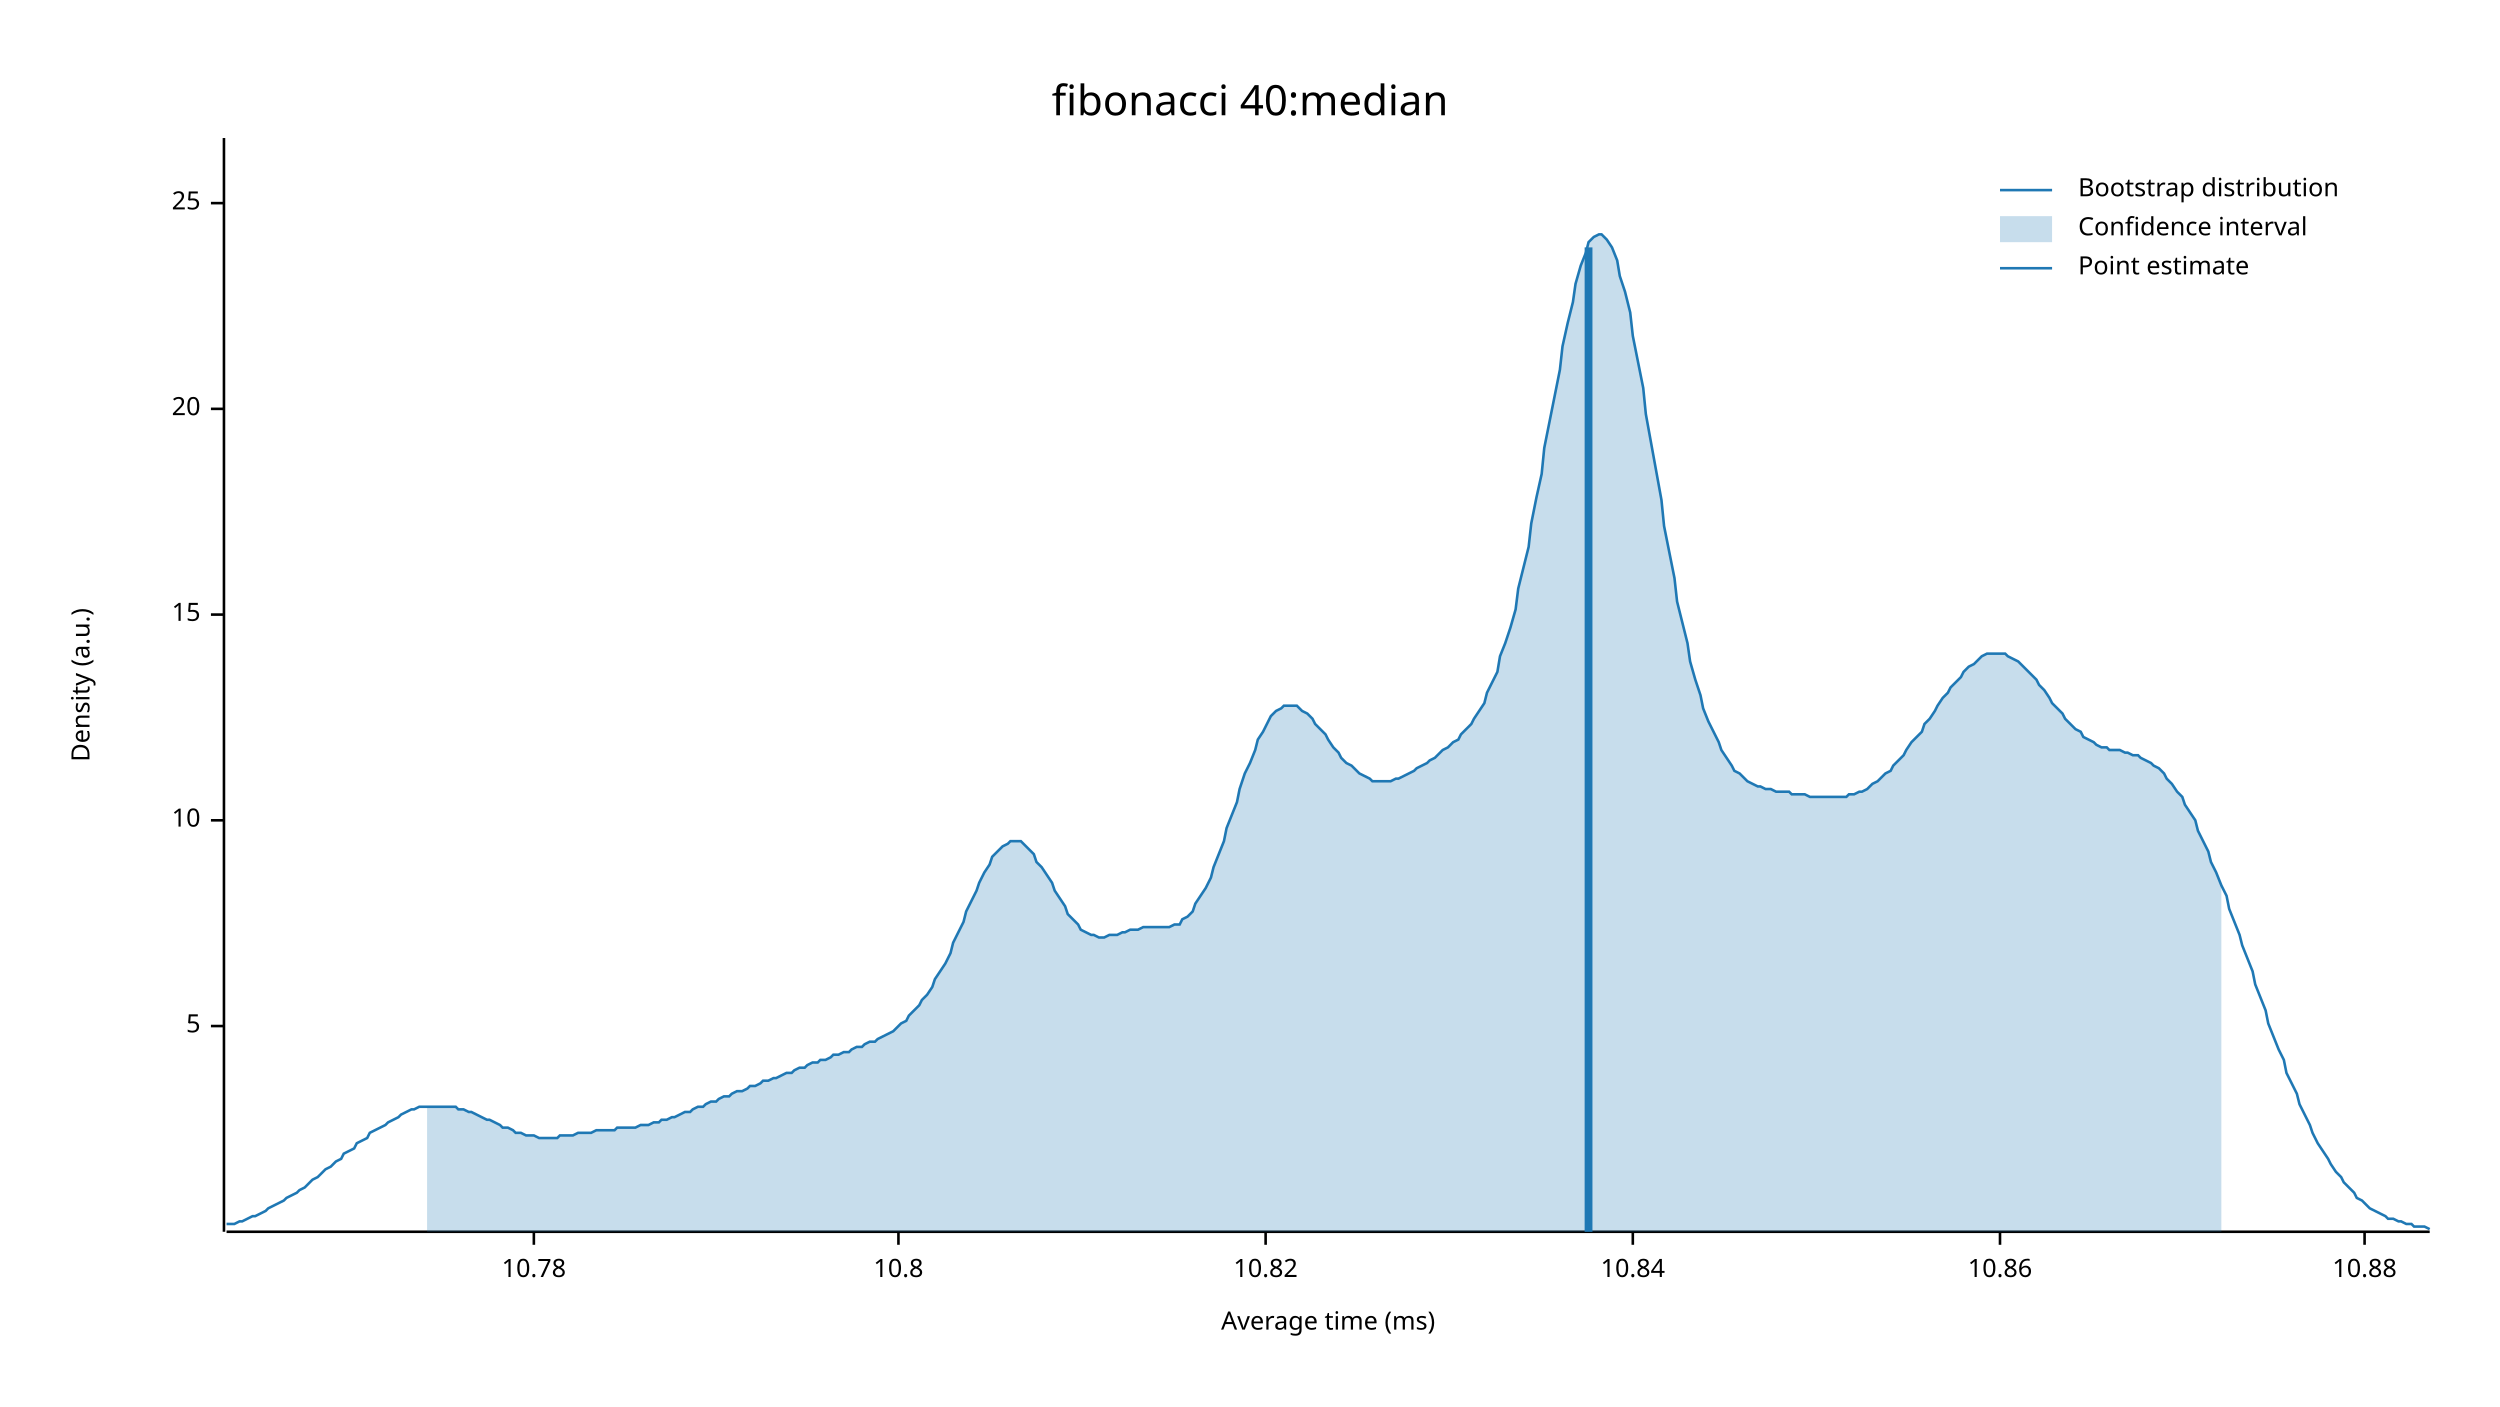
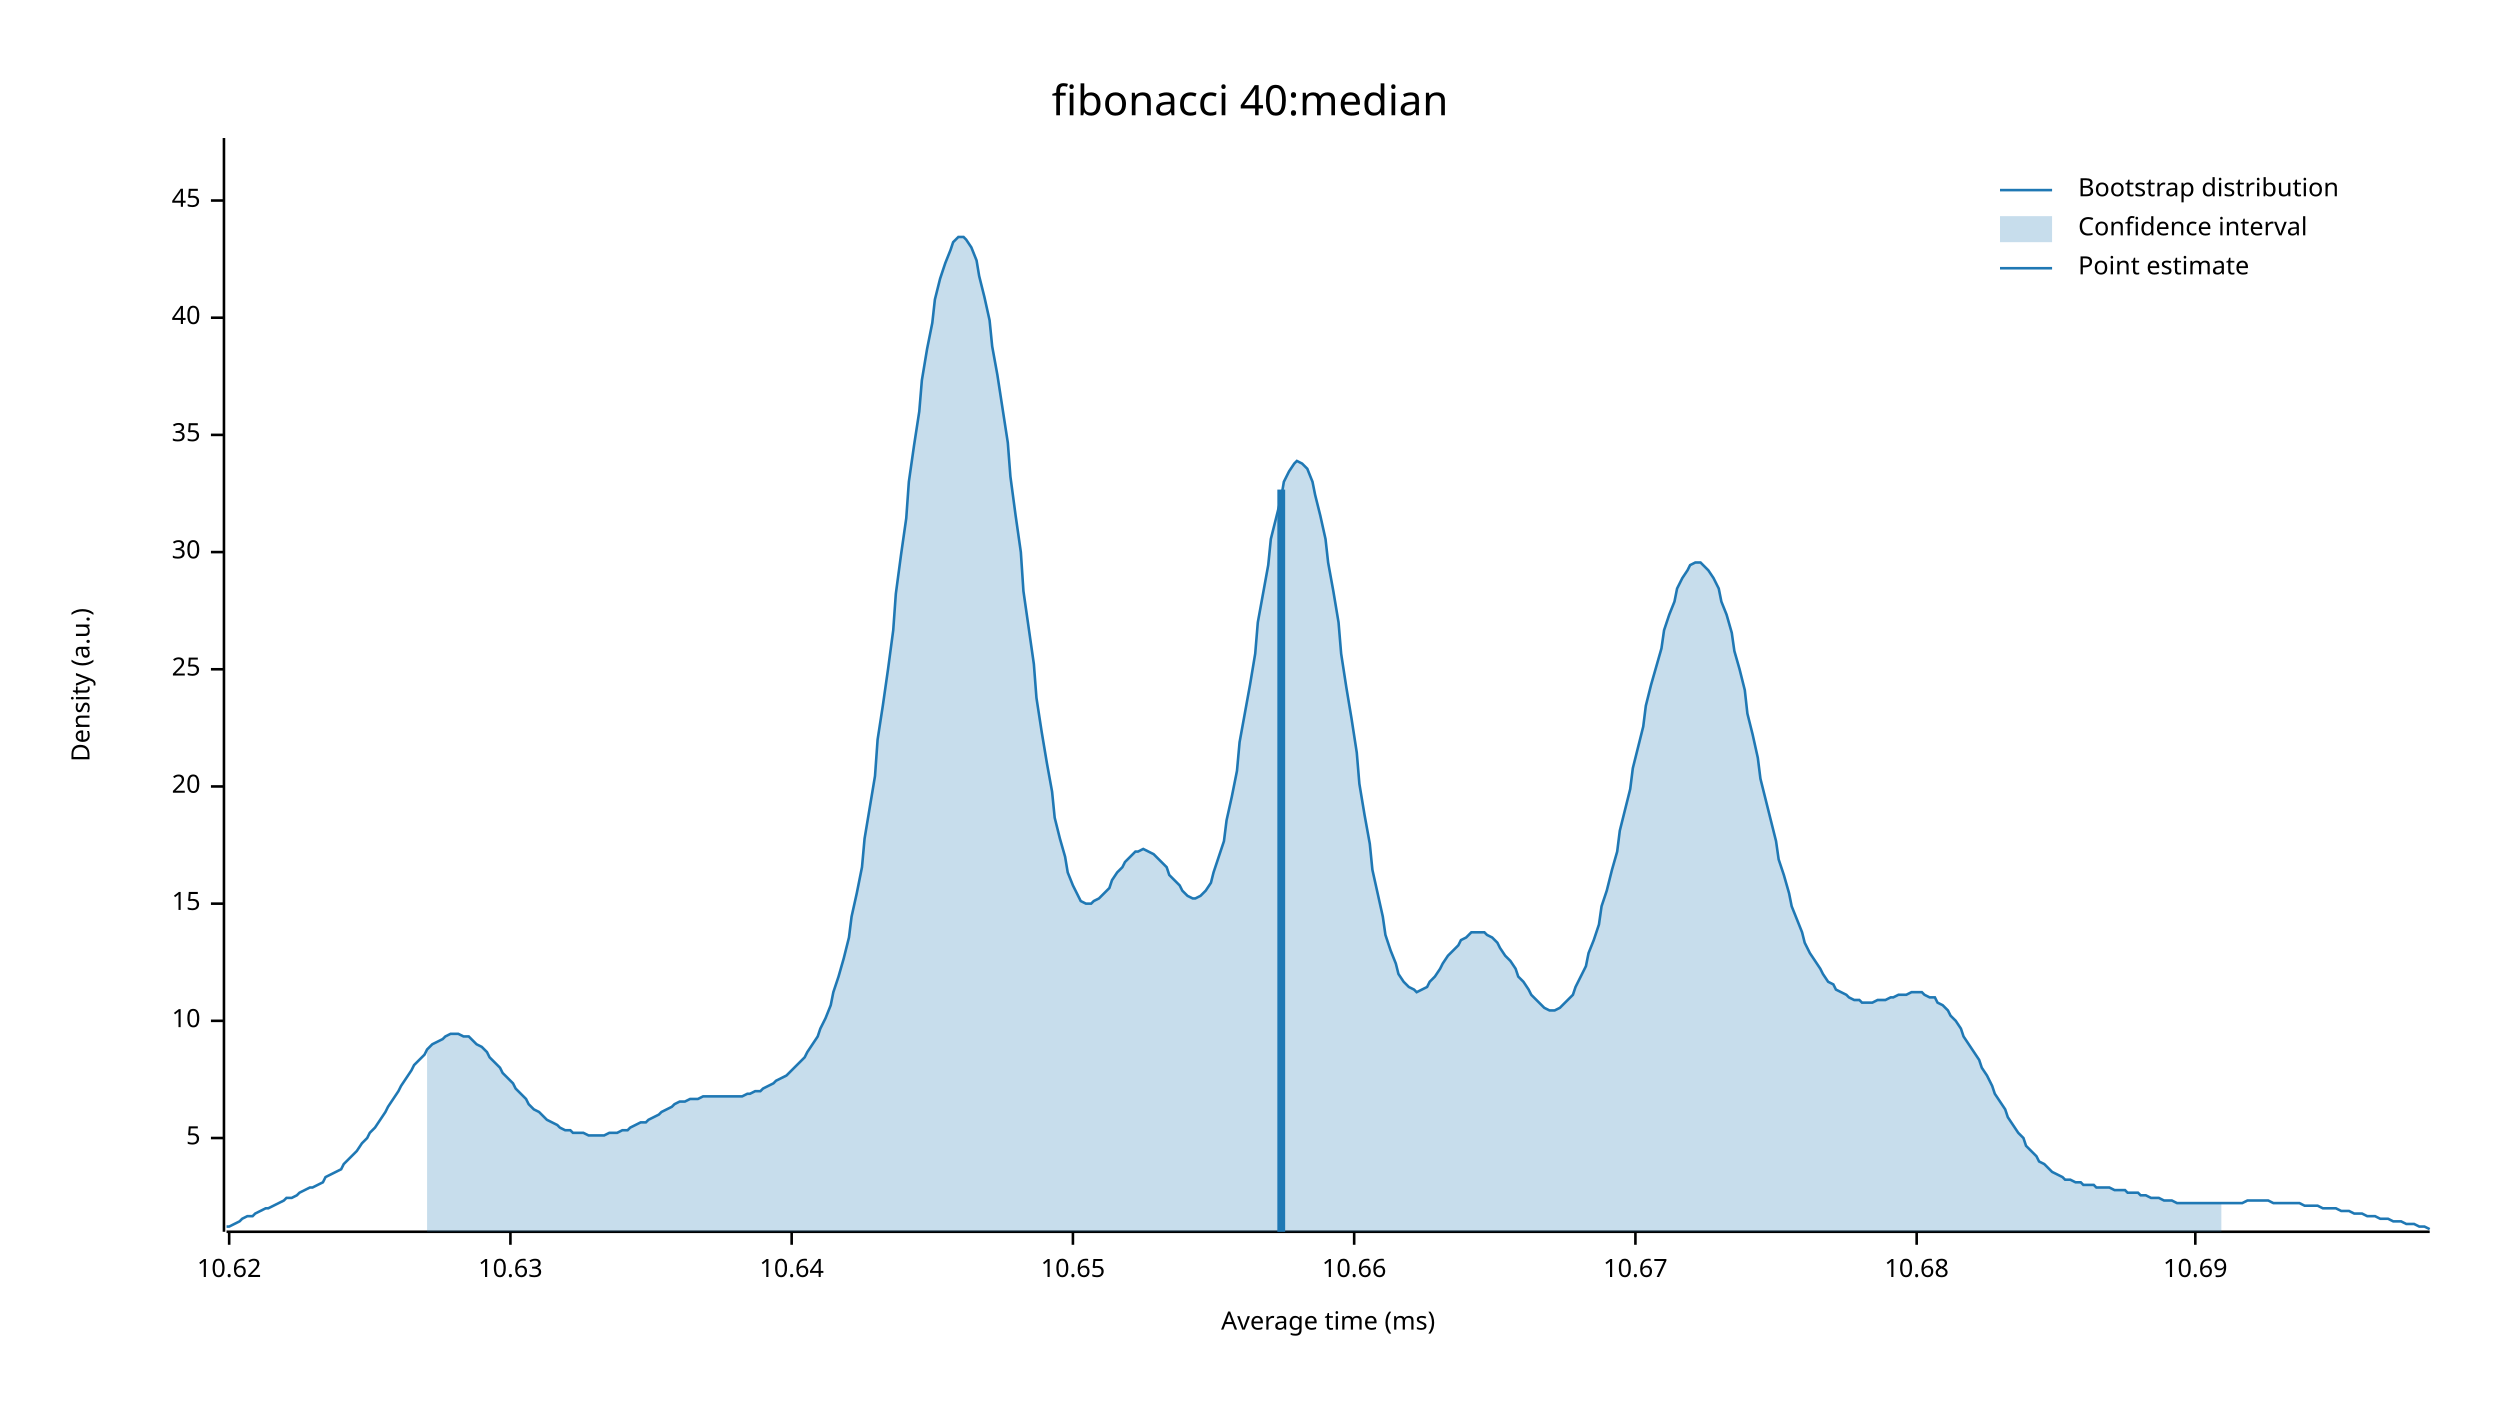
<svg xmlns="http://www.w3.org/2000/svg" width="960" height="540">
  <text x="480" y="32" dy="0.76em" text-anchor="middle" font-family="sans-serif" font-size="16.129" opacity="1" fill="#000000">
fibonacci 40:median
</text>
  <text x="27" y="263" dy="0.76em" text-anchor="middle" font-family="sans-serif" font-size="9.677" opacity="1" fill="#000000" transform="rotate(270, 27, 263)">
Density (a.u.)
</text>
  <text x="510" y="513" dy="-0.5ex" text-anchor="middle" font-family="sans-serif" font-size="9.677" opacity="1" fill="#000000">
Average time (ms)
</text>
  <polyline fill="none" opacity="1" stroke="#000000" stroke-width="1" points="86,53 86,473 " />
-   <text x="77" y="394" dy="0.5ex" text-anchor="end" font-family="sans-serif" font-size="9.677" opacity="1" fill="#000000">
+   <text x="77" y="437" dy="0.5ex" text-anchor="end" font-family="sans-serif" font-size="9.677" opacity="1" fill="#000000">
5
</text>
-   <polyline fill="none" opacity="1" stroke="#000000" stroke-width="1" points="81,394 86,394 " />
-   <text x="77" y="315" dy="0.5ex" text-anchor="end" font-family="sans-serif" font-size="9.677" opacity="1" fill="#000000">
+   <polyline fill="none" opacity="1" stroke="#000000" stroke-width="1" points="81,437 86,437 " />
+   <text x="77" y="392" dy="0.5ex" text-anchor="end" font-family="sans-serif" font-size="9.677" opacity="1" fill="#000000">
10
</text>
-   <polyline fill="none" opacity="1" stroke="#000000" stroke-width="1" points="81,315 86,315 " />
-   <text x="77" y="236" dy="0.5ex" text-anchor="end" font-family="sans-serif" font-size="9.677" opacity="1" fill="#000000">
+   <polyline fill="none" opacity="1" stroke="#000000" stroke-width="1" points="81,392 86,392 " />
+   <text x="77" y="347" dy="0.5ex" text-anchor="end" font-family="sans-serif" font-size="9.677" opacity="1" fill="#000000">
15
</text>
-   <polyline fill="none" opacity="1" stroke="#000000" stroke-width="1" points="81,236 86,236 " />
-   <text x="77" y="157" dy="0.5ex" text-anchor="end" font-family="sans-serif" font-size="9.677" opacity="1" fill="#000000">
+   <polyline fill="none" opacity="1" stroke="#000000" stroke-width="1" points="81,347 86,347 " />
+   <text x="77" y="302" dy="0.5ex" text-anchor="end" font-family="sans-serif" font-size="9.677" opacity="1" fill="#000000">
20
</text>
-   <polyline fill="none" opacity="1" stroke="#000000" stroke-width="1" points="81,157 86,157 " />
-   <text x="77" y="78" dy="0.5ex" text-anchor="end" font-family="sans-serif" font-size="9.677" opacity="1" fill="#000000">
+   <polyline fill="none" opacity="1" stroke="#000000" stroke-width="1" points="81,302 86,302 " />
+   <text x="77" y="257" dy="0.5ex" text-anchor="end" font-family="sans-serif" font-size="9.677" opacity="1" fill="#000000">
25
</text>
-   <polyline fill="none" opacity="1" stroke="#000000" stroke-width="1" points="81,78 86,78 " />
+   <polyline fill="none" opacity="1" stroke="#000000" stroke-width="1" points="81,257 86,257 " />
+   <text x="77" y="212" dy="0.5ex" text-anchor="end" font-family="sans-serif" font-size="9.677" opacity="1" fill="#000000">
+ 30
+ </text>
+   <polyline fill="none" opacity="1" stroke="#000000" stroke-width="1" points="81,212 86,212 " />
+   <text x="77" y="167" dy="0.5ex" text-anchor="end" font-family="sans-serif" font-size="9.677" opacity="1" fill="#000000">
+ 35
+ </text>
+   <polyline fill="none" opacity="1" stroke="#000000" stroke-width="1" points="81,167 86,167 " />
+   <text x="77" y="122" dy="0.5ex" text-anchor="end" font-family="sans-serif" font-size="9.677" opacity="1" fill="#000000">
+ 40
+ </text>
+   <polyline fill="none" opacity="1" stroke="#000000" stroke-width="1" points="81,122 86,122 " />
+   <text x="77" y="77" dy="0.5ex" text-anchor="end" font-family="sans-serif" font-size="9.677" opacity="1" fill="#000000">
+ 45
+ </text>
+   <polyline fill="none" opacity="1" stroke="#000000" stroke-width="1" points="81,77 86,77 " />
  <polyline fill="none" opacity="1" stroke="#000000" stroke-width="1" points="87,473 933,473 " />
-   <text x="205" y="483" dy="0.76em" text-anchor="middle" font-family="sans-serif" font-size="9.677" opacity="1" fill="#000000">
- 10.78
+   <text x="88" y="483" dy="0.76em" text-anchor="middle" font-family="sans-serif" font-size="9.677" opacity="1" fill="#000000">
+ 10.62
</text>
-   <polyline fill="none" opacity="1" stroke="#000000" stroke-width="1" points="205,473 205,478 " />
-   <text x="345" y="483" dy="0.76em" text-anchor="middle" font-family="sans-serif" font-size="9.677" opacity="1" fill="#000000">
- 10.8
+   <polyline fill="none" opacity="1" stroke="#000000" stroke-width="1" points="88,473 88,478 " />
+   <text x="196" y="483" dy="0.76em" text-anchor="middle" font-family="sans-serif" font-size="9.677" opacity="1" fill="#000000">
+ 10.63
</text>
-   <polyline fill="none" opacity="1" stroke="#000000" stroke-width="1" points="345,473 345,478 " />
-   <text x="486" y="483" dy="0.76em" text-anchor="middle" font-family="sans-serif" font-size="9.677" opacity="1" fill="#000000">
- 10.82
+   <polyline fill="none" opacity="1" stroke="#000000" stroke-width="1" points="196,473 196,478 " />
+   <text x="304" y="483" dy="0.76em" text-anchor="middle" font-family="sans-serif" font-size="9.677" opacity="1" fill="#000000">
+ 10.64
</text>
-   <polyline fill="none" opacity="1" stroke="#000000" stroke-width="1" points="486,473 486,478 " />
-   <text x="627" y="483" dy="0.76em" text-anchor="middle" font-family="sans-serif" font-size="9.677" opacity="1" fill="#000000">
- 10.84
+   <polyline fill="none" opacity="1" stroke="#000000" stroke-width="1" points="304,473 304,478 " />
+   <text x="412" y="483" dy="0.76em" text-anchor="middle" font-family="sans-serif" font-size="9.677" opacity="1" fill="#000000">
+ 10.65
</text>
-   <polyline fill="none" opacity="1" stroke="#000000" stroke-width="1" points="627,473 627,478 " />
-   <text x="768" y="483" dy="0.76em" text-anchor="middle" font-family="sans-serif" font-size="9.677" opacity="1" fill="#000000">
- 10.86
+   <polyline fill="none" opacity="1" stroke="#000000" stroke-width="1" points="412,473 412,478 " />
+   <text x="520" y="483" dy="0.76em" text-anchor="middle" font-family="sans-serif" font-size="9.677" opacity="1" fill="#000000">
+ 10.66
</text>
-   <polyline fill="none" opacity="1" stroke="#000000" stroke-width="1" points="768,473 768,478 " />
-   <text x="908" y="483" dy="0.76em" text-anchor="middle" font-family="sans-serif" font-size="9.677" opacity="1" fill="#000000">
- 10.88
+   <polyline fill="none" opacity="1" stroke="#000000" stroke-width="1" points="520,473 520,478 " />
+   <text x="628" y="483" dy="0.76em" text-anchor="middle" font-family="sans-serif" font-size="9.677" opacity="1" fill="#000000">
+ 10.67
</text>
-   <polyline fill="none" opacity="1" stroke="#000000" stroke-width="1" points="908,473 908,478 " />
-   <polyline fill="none" opacity="1" stroke="#1F78B4" stroke-width="1" points="87,470 88,470 90,470 92,469 93,469 95,468 97,467 98,467 100,466 102,465 103,464 105,463 107,462 109,461 110,460 112,459 114,458 115,457 117,456 119,454 120,453 122,452 124,450 125,449 127,448 129,446 131,445 132,443 134,442 136,441 137,439 139,438 141,437 142,435 144,434 146,433 148,432 149,431 151,430 153,429 154,428 156,427 158,426 159,426 161,425 163,425 164,425 166,425 168,425 170,425 171,425 173,425 175,425 176,426 178,426 180,427 181,427 183,428 185,429 187,430 188,430 190,431 192,432 193,433 195,433 197,434 198,435 200,435 202,436 203,436 205,436 207,437 209,437 210,437 212,437 214,437 215,436 217,436 219,436 220,436 222,435 224,435 226,435 227,435 229,434 231,434 232,434 234,434 236,434 237,433 239,433 241,433 242,433 244,433 246,432 248,432 249,432 251,431 253,431 254,430 256,430 258,429 259,429 261,428 263,427 265,427 266,426 268,425 270,425 271,424 273,423 275,423 276,422 278,421 280,421 281,420 283,419 285,419 287,418 288,417 290,417 292,416 293,415 295,415 297,414 298,414 300,413 302,412 304,412 305,411 307,410 309,410 310,409 312,408 314,408 315,407 317,407 319,406 320,405 322,405 324,404 326,404 327,403 329,402 331,402 332,401 334,400 336,400 337,399 339,398 341,397 343,396 344,395 346,393 348,392 349,390 351,388 353,386 354,384 356,382 358,379 359,376 361,373 363,370 365,366 366,362 368,358 370,354 371,350 373,346 375,342 376,339 378,335 380,332 381,329 383,327 385,325 387,324 388,323 390,323 392,323 393,324 395,326 397,328 398,331 400,333 402,336 404,339 405,342 407,345 409,348 410,351 412,353 414,355 415,357 417,358 419,359 420,359 422,360 424,360 426,359 427,359 429,359 431,358 432,358 434,357 436,357 437,357 439,356 441,356 443,356 444,356 446,356 448,356 449,356 451,355 453,355 454,353 456,352 458,350 459,347 461,344 463,341 465,337 466,333 468,328 470,323 471,318 473,313 475,308 476,303 478,297 480,293 482,288 483,284 485,281 487,277 488,275 490,273 492,272 493,271 495,271 497,271 498,271 500,273 502,274 504,276 505,278 507,280 509,282 510,284 512,287 514,289 515,291 517,293 519,294 521,296 522,297 524,298 526,299 527,300 529,300 531,300 532,300 534,300 536,299 537,299 539,298 541,297 543,296 544,295 546,294 548,293 549,292 551,291 553,289 554,288 556,287 558,285 560,284 561,282 563,280 565,278 566,276 568,273 570,270 571,266 573,262 575,258 576,252 578,247 580,241 582,234 583,226 585,218 587,210 588,201 590,191 592,182 593,172 595,162 597,152 599,142 600,133 602,124 604,116 605,109 607,102 609,97 610,93 612,91 614,90 615,90 617,92 619,95 621,100 622,106 624,112 626,120 627,129 629,139 631,149 632,159 634,170 636,181 638,192 639,202 641,212 643,222 644,231 646,239 648,247 649,254 651,261 653,267 654,272 656,277 658,281 660,285 661,288 663,291 665,294 666,296 668,297 670,299 671,300 673,301 675,302 676,302 678,303 680,303 682,304 683,304 685,304 687,304 688,305 690,305 692,305 693,305 695,306 697,306 699,306 700,306 702,306 704,306 705,306 707,306 709,306 710,305 712,305 714,304 715,304 717,303 719,301 721,300 722,299 724,297 726,296 727,294 729,292 731,290 732,288 734,285 736,283 738,281 739,278 741,276 743,273 744,271 746,268 748,266 749,264 751,262 753,260 754,258 756,256 758,255 760,253 761,252 763,251 765,251 766,251 768,251 770,251 771,252 773,253 775,254 777,256 778,257 780,259 782,261 783,263 785,265 787,268 788,270 790,272 792,274 793,276 795,278 797,280 799,281 800,283 802,284 804,285 805,286 807,287 809,287 810,288 812,288 814,288 816,289 817,289 819,290 821,290 822,291 824,292 826,293 827,294 829,295 831,297 832,299 834,301 836,304 838,306 839,309 841,312 843,315 844,319 846,323 848,327 849,331 851,335 853,340 855,344 856,349 858,354 860,359 861,363 863,368 865,373 866,378 868,383 870,388 871,393 873,398 875,403 877,407 878,412 880,416 882,420 883,424 885,428 887,432 888,435 890,439 892,442 894,445 895,447 897,450 899,452 900,454 902,456 904,458 905,460 907,461 909,463 910,464 912,465 914,466 916,467 917,468 919,468 921,469 922,469 924,470 926,470 927,471 929,471 931,471 933,472 " />
-   <polygon opacity="0.25" fill="#1F78B4" points="164,425 166,425 168,425 170,425 171,425 173,425 175,425 176,426 178,426 180,427 181,427 183,428 185,429 187,430 188,430 190,431 192,432 193,433 195,433 197,434 198,435 200,435 202,436 203,436 205,436 207,437 209,437 210,437 212,437 214,437 215,436 217,436 219,436 220,436 222,435 224,435 226,435 227,435 229,434 231,434 232,434 234,434 236,434 237,433 239,433 241,433 242,433 244,433 246,432 248,432 249,432 251,431 253,431 254,430 256,430 258,429 259,429 261,428 263,427 265,427 266,426 268,425 270,425 271,424 273,423 275,423 276,422 278,421 280,421 281,420 283,419 285,419 287,418 288,417 290,417 292,416 293,415 295,415 297,414 298,414 300,413 302,412 304,412 305,411 307,410 309,410 310,409 312,408 314,408 315,407 317,407 319,406 320,405 322,405 324,404 326,404 327,403 329,402 331,402 332,401 334,400 336,400 337,399 339,398 341,397 343,396 344,395 346,393 348,392 349,390 351,388 353,386 354,384 356,382 358,379 359,376 361,373 363,370 365,366 366,362 368,358 370,354 371,350 373,346 375,342 376,339 378,335 380,332 381,329 383,327 385,325 387,324 388,323 390,323 392,323 393,324 395,326 397,328 398,331 400,333 402,336 404,339 405,342 407,345 409,348 410,351 412,353 414,355 415,357 417,358 419,359 420,359 422,360 424,360 426,359 427,359 429,359 431,358 432,358 434,357 436,357 437,357 439,356 441,356 443,356 444,356 446,356 448,356 449,356 451,355 453,355 454,353 456,352 458,350 459,347 461,344 463,341 465,337 466,333 468,328 470,323 471,318 473,313 475,308 476,303 478,297 480,293 482,288 483,284 485,281 487,277 488,275 490,273 492,272 493,271 495,271 497,271 498,271 500,273 502,274 504,276 505,278 507,280 509,282 510,284 512,287 514,289 515,291 517,293 519,294 521,296 522,297 524,298 526,299 527,300 529,300 531,300 532,300 534,300 536,299 537,299 539,298 541,297 543,296 544,295 546,294 548,293 549,292 551,291 553,289 554,288 556,287 558,285 560,284 561,282 563,280 565,278 566,276 568,273 570,270 571,266 573,262 575,258 576,252 578,247 580,241 582,234 583,226 585,218 587,210 588,201 590,191 592,182 593,172 595,162 597,152 599,142 600,133 602,124 604,116 605,109 607,102 609,97 610,93 612,91 614,90 615,90 617,92 619,95 621,100 622,106 624,112 626,120 627,129 629,139 631,149 632,159 634,170 636,181 638,192 639,202 641,212 643,222 644,231 646,239 648,247 649,254 651,261 653,267 654,272 656,277 658,281 660,285 661,288 663,291 665,294 666,296 668,297 670,299 671,300 673,301 675,302 676,302 678,303 680,303 682,304 683,304 685,304 687,304 688,305 690,305 692,305 693,305 695,306 697,306 699,306 700,306 702,306 704,306 705,306 707,306 709,306 710,305 712,305 714,304 715,304 717,303 719,301 721,300 722,299 724,297 726,296 727,294 729,292 731,290 732,288 734,285 736,283 738,281 739,278 741,276 743,273 744,271 746,268 748,266 749,264 751,262 753,260 754,258 756,256 758,255 760,253 761,252 763,251 765,251 766,251 768,251 770,251 771,252 773,253 775,254 777,256 778,257 780,259 782,261 783,263 785,265 787,268 788,270 790,272 792,274 793,276 795,278 797,280 799,281 800,283 802,284 804,285 805,286 807,287 809,287 810,288 812,288 814,288 816,289 817,289 819,290 821,290 822,291 824,292 826,293 827,294 829,295 831,297 832,299 834,301 836,304 838,306 839,309 841,312 843,315 844,319 846,323 848,327 849,331 851,335 853,340 853,473 164,473 " />
-   <polyline fill="none" opacity="1" stroke="#1F78B4" stroke-width="3" points="610,473 610,95 " />
+   <polyline fill="none" opacity="1" stroke="#000000" stroke-width="1" points="628,473 628,478 " />
+   <text x="736" y="483" dy="0.76em" text-anchor="middle" font-family="sans-serif" font-size="9.677" opacity="1" fill="#000000">
+ 10.68
+ </text>
+   <polyline fill="none" opacity="1" stroke="#000000" stroke-width="1" points="736,473 736,478 " />
+   <text x="843" y="483" dy="0.76em" text-anchor="middle" font-family="sans-serif" font-size="9.677" opacity="1" fill="#000000">
+ 10.69
+ </text>
+   <polyline fill="none" opacity="1" stroke="#000000" stroke-width="1" points="843,473 843,478 " />
+   <polyline fill="none" opacity="1" stroke="#1F78B4" stroke-width="1" points="87,471 88,471 90,470 92,469 93,468 95,467 97,467 98,466 100,465 102,464 103,464 105,463 107,462 109,461 110,460 112,460 114,459 115,458 117,457 119,456 120,456 122,455 124,454 125,452 127,451 129,450 131,449 132,447 134,445 136,443 137,442 139,439 141,437 142,435 144,433 146,430 148,427 149,425 151,422 153,419 154,417 156,414 158,411 159,409 161,407 163,405 164,403 166,401 168,400 170,399 171,398 173,397 175,397 176,397 178,398 180,398 181,399 183,401 185,402 187,404 188,406 190,408 192,410 193,412 195,414 197,416 198,418 200,420 202,422 203,424 205,426 207,427 209,429 210,430 212,431 214,432 215,433 217,434 219,434 220,435 222,435 224,435 226,436 227,436 229,436 231,436 232,436 234,435 236,435 237,435 239,434 241,434 242,433 244,432 246,431 248,431 249,430 251,429 253,428 254,427 256,426 258,425 259,424 261,423 263,423 265,422 266,422 268,422 270,421 271,421 273,421 275,421 276,421 278,421 280,421 281,421 283,421 285,421 287,420 288,420 290,419 292,419 293,418 295,417 297,416 298,415 300,414 302,413 304,411 305,410 307,408 309,406 310,404 312,401 314,398 315,395 317,391 319,386 320,381 322,375 324,368 326,360 327,352 329,343 331,333 332,322 334,310 336,298 337,284 339,271 341,257 343,242 344,228 346,213 348,199 349,185 351,171 353,158 354,146 356,134 358,124 359,115 361,107 363,101 365,96 366,93 368,91 370,91 371,92 373,95 375,100 376,106 378,114 380,123 381,133 383,144 385,157 387,170 388,183 390,198 392,212 393,227 395,241 397,255 398,268 400,281 402,293 404,304 405,314 407,322 409,329 410,335 412,340 414,344 415,346 417,347 419,347 420,346 422,345 424,343 426,341 427,338 429,335 431,333 432,331 434,329 436,327 437,327 439,326 441,327 443,328 444,329 446,331 448,333 449,336 451,338 453,340 454,342 456,344 458,345 459,345 461,344 463,342 465,339 466,335 468,329 470,323 471,315 473,306 475,296 476,285 478,274 480,263 482,251 483,239 485,228 487,217 488,207 490,199 492,191 493,185 495,181 497,178 498,177 500,178 502,180 504,185 505,190 507,198 509,207 510,216 512,227 514,239 515,251 517,264 519,276 521,289 522,301 524,313 526,324 527,334 529,343 531,352 532,359 534,365 536,370 537,374 539,377 541,379 543,380 544,381 546,380 548,379 549,377 551,375 553,372 554,370 556,367 558,365 560,363 561,361 563,360 565,358 566,358 568,358 570,358 571,359 573,360 575,362 576,364 578,367 580,369 582,372 583,375 585,377 587,380 588,382 590,384 592,386 593,387 595,388 597,388 599,387 600,386 602,384 604,382 605,379 607,375 609,371 610,366 612,361 614,355 615,348 617,342 619,334 621,327 622,319 624,311 626,303 627,295 629,287 631,279 632,271 634,263 636,256 638,249 639,242 641,236 643,231 644,226 646,222 648,219 649,217 651,216 653,216 654,217 656,219 658,222 660,226 661,231 663,236 665,243 666,250 668,257 670,265 671,274 673,282 675,291 676,299 678,307 680,315 682,323 683,330 685,336 687,343 688,348 690,353 692,358 693,362 695,366 697,369 699,372 700,374 702,377 704,378 705,380 707,381 709,382 710,383 712,384 714,384 715,385 717,385 719,385 721,384 722,384 724,384 726,383 727,383 729,382 731,382 732,382 734,381 736,381 738,381 739,382 741,383 743,383 744,385 746,386 748,388 749,390 751,392 753,395 754,398 756,401 758,404 760,407 761,410 763,413 765,417 766,420 768,423 770,426 771,429 773,432 775,435 777,437 778,440 780,442 782,444 783,446 785,447 787,449 788,450 790,451 792,452 793,453 795,453 797,454 799,454 800,455 802,455 804,455 805,456 807,456 809,456 810,456 812,457 814,457 816,457 817,458 819,458 821,458 822,459 824,459 826,460 827,460 829,460 831,461 832,461 834,461 836,462 838,462 839,462 841,462 843,462 844,462 846,462 848,462 849,462 851,462 853,462 855,462 856,462 858,462 860,462 861,462 863,461 865,461 866,461 868,461 870,461 871,461 873,462 875,462 877,462 878,462 880,462 882,462 883,462 885,463 887,463 888,463 890,463 892,464 894,464 895,464 897,464 899,465 900,465 902,465 904,466 905,466 907,466 909,467 910,467 912,467 914,468 916,468 917,468 919,469 921,469 922,469 924,470 926,470 927,470 929,471 931,471 933,472 " />
+   <polygon opacity="0.25" fill="#1F78B4" points="164,403 166,401 168,400 170,399 171,398 173,397 175,397 176,397 178,398 180,398 181,399 183,401 185,402 187,404 188,406 190,408 192,410 193,412 195,414 197,416 198,418 200,420 202,422 203,424 205,426 207,427 209,429 210,430 212,431 214,432 215,433 217,434 219,434 220,435 222,435 224,435 226,436 227,436 229,436 231,436 232,436 234,435 236,435 237,435 239,434 241,434 242,433 244,432 246,431 248,431 249,430 251,429 253,428 254,427 256,426 258,425 259,424 261,423 263,423 265,422 266,422 268,422 270,421 271,421 273,421 275,421 276,421 278,421 280,421 281,421 283,421 285,421 287,420 288,420 290,419 292,419 293,418 295,417 297,416 298,415 300,414 302,413 304,411 305,410 307,408 309,406 310,404 312,401 314,398 315,395 317,391 319,386 320,381 322,375 324,368 326,360 327,352 329,343 331,333 332,322 334,310 336,298 337,284 339,271 341,257 343,242 344,228 346,213 348,199 349,185 351,171 353,158 354,146 356,134 358,124 359,115 361,107 363,101 365,96 366,93 368,91 370,91 371,92 373,95 375,100 376,106 378,114 380,123 381,133 383,144 385,157 387,170 388,183 390,198 392,212 393,227 395,241 397,255 398,268 400,281 402,293 404,304 405,314 407,322 409,329 410,335 412,340 414,344 415,346 417,347 419,347 420,346 422,345 424,343 426,341 427,338 429,335 431,333 432,331 434,329 436,327 437,327 439,326 441,327 443,328 444,329 446,331 448,333 449,336 451,338 453,340 454,342 456,344 458,345 459,345 461,344 463,342 465,339 466,335 468,329 470,323 471,315 473,306 475,296 476,285 478,274 480,263 482,251 483,239 485,228 487,217 488,207 490,199 492,191 493,185 495,181 497,178 498,177 500,178 502,180 504,185 505,190 507,198 509,207 510,216 512,227 514,239 515,251 517,264 519,276 521,289 522,301 524,313 526,324 527,334 529,343 531,352 532,359 534,365 536,370 537,374 539,377 541,379 543,380 544,381 546,380 548,379 549,377 551,375 553,372 554,370 556,367 558,365 560,363 561,361 563,360 565,358 566,358 568,358 570,358 571,359 573,360 575,362 576,364 578,367 580,369 582,372 583,375 585,377 587,380 588,382 590,384 592,386 593,387 595,388 597,388 599,387 600,386 602,384 604,382 605,379 607,375 609,371 610,366 612,361 614,355 615,348 617,342 619,334 621,327 622,319 624,311 626,303 627,295 629,287 631,279 632,271 634,263 636,256 638,249 639,242 641,236 643,231 644,226 646,222 648,219 649,217 651,216 653,216 654,217 656,219 658,222 660,226 661,231 663,236 665,243 666,250 668,257 670,265 671,274 673,282 675,291 676,299 678,307 680,315 682,323 683,330 685,336 687,343 688,348 690,353 692,358 693,362 695,366 697,369 699,372 700,374 702,377 704,378 705,380 707,381 709,382 710,383 712,384 714,384 715,385 717,385 719,385 721,384 722,384 724,384 726,383 727,383 729,382 731,382 732,382 734,381 736,381 738,381 739,382 741,383 743,383 744,385 746,386 748,388 749,390 751,392 753,395 754,398 756,401 758,404 760,407 761,410 763,413 765,417 766,420 768,423 770,426 771,429 773,432 775,435 777,437 778,440 780,442 782,444 783,446 785,447 787,449 788,450 790,451 792,452 793,453 795,453 797,454 799,454 800,455 802,455 804,455 805,456 807,456 809,456 810,456 812,457 814,457 816,457 817,458 819,458 821,458 822,459 824,459 826,460 827,460 829,460 831,461 832,461 834,461 836,462 838,462 839,462 841,462 843,462 844,462 846,462 848,462 849,462 851,462 853,462 853,473 164,473 " />
+   <polyline fill="none" opacity="1" stroke="#1F78B4" stroke-width="3" points="492,473 492,188 " />
  <text x="798" y="68" dy="0.76em" text-anchor="start" font-family="sans-serif" font-size="9.677" opacity="1" fill="#000000">
Bootstrap distribution
</text>
  <text x="798" y="83" dy="0.76em" text-anchor="start" font-family="sans-serif" font-size="9.677" opacity="1" fill="#000000">
Confidence interval
</text>
  <text x="798" y="98" dy="0.76em" text-anchor="start" font-family="sans-serif" font-size="9.677" opacity="1" fill="#000000">
Point estimate
</text>
  <polyline fill="none" opacity="1" stroke="#1F78B4" stroke-width="1" points="768,73 788,73 " />
  <rect x="768" y="83" width="20" height="10" opacity="0.25" fill="#1F78B4" stroke="none" />
  <polyline fill="none" opacity="1" stroke="#1F78B4" stroke-width="1" points="768,103 788,103 " />
</svg>
